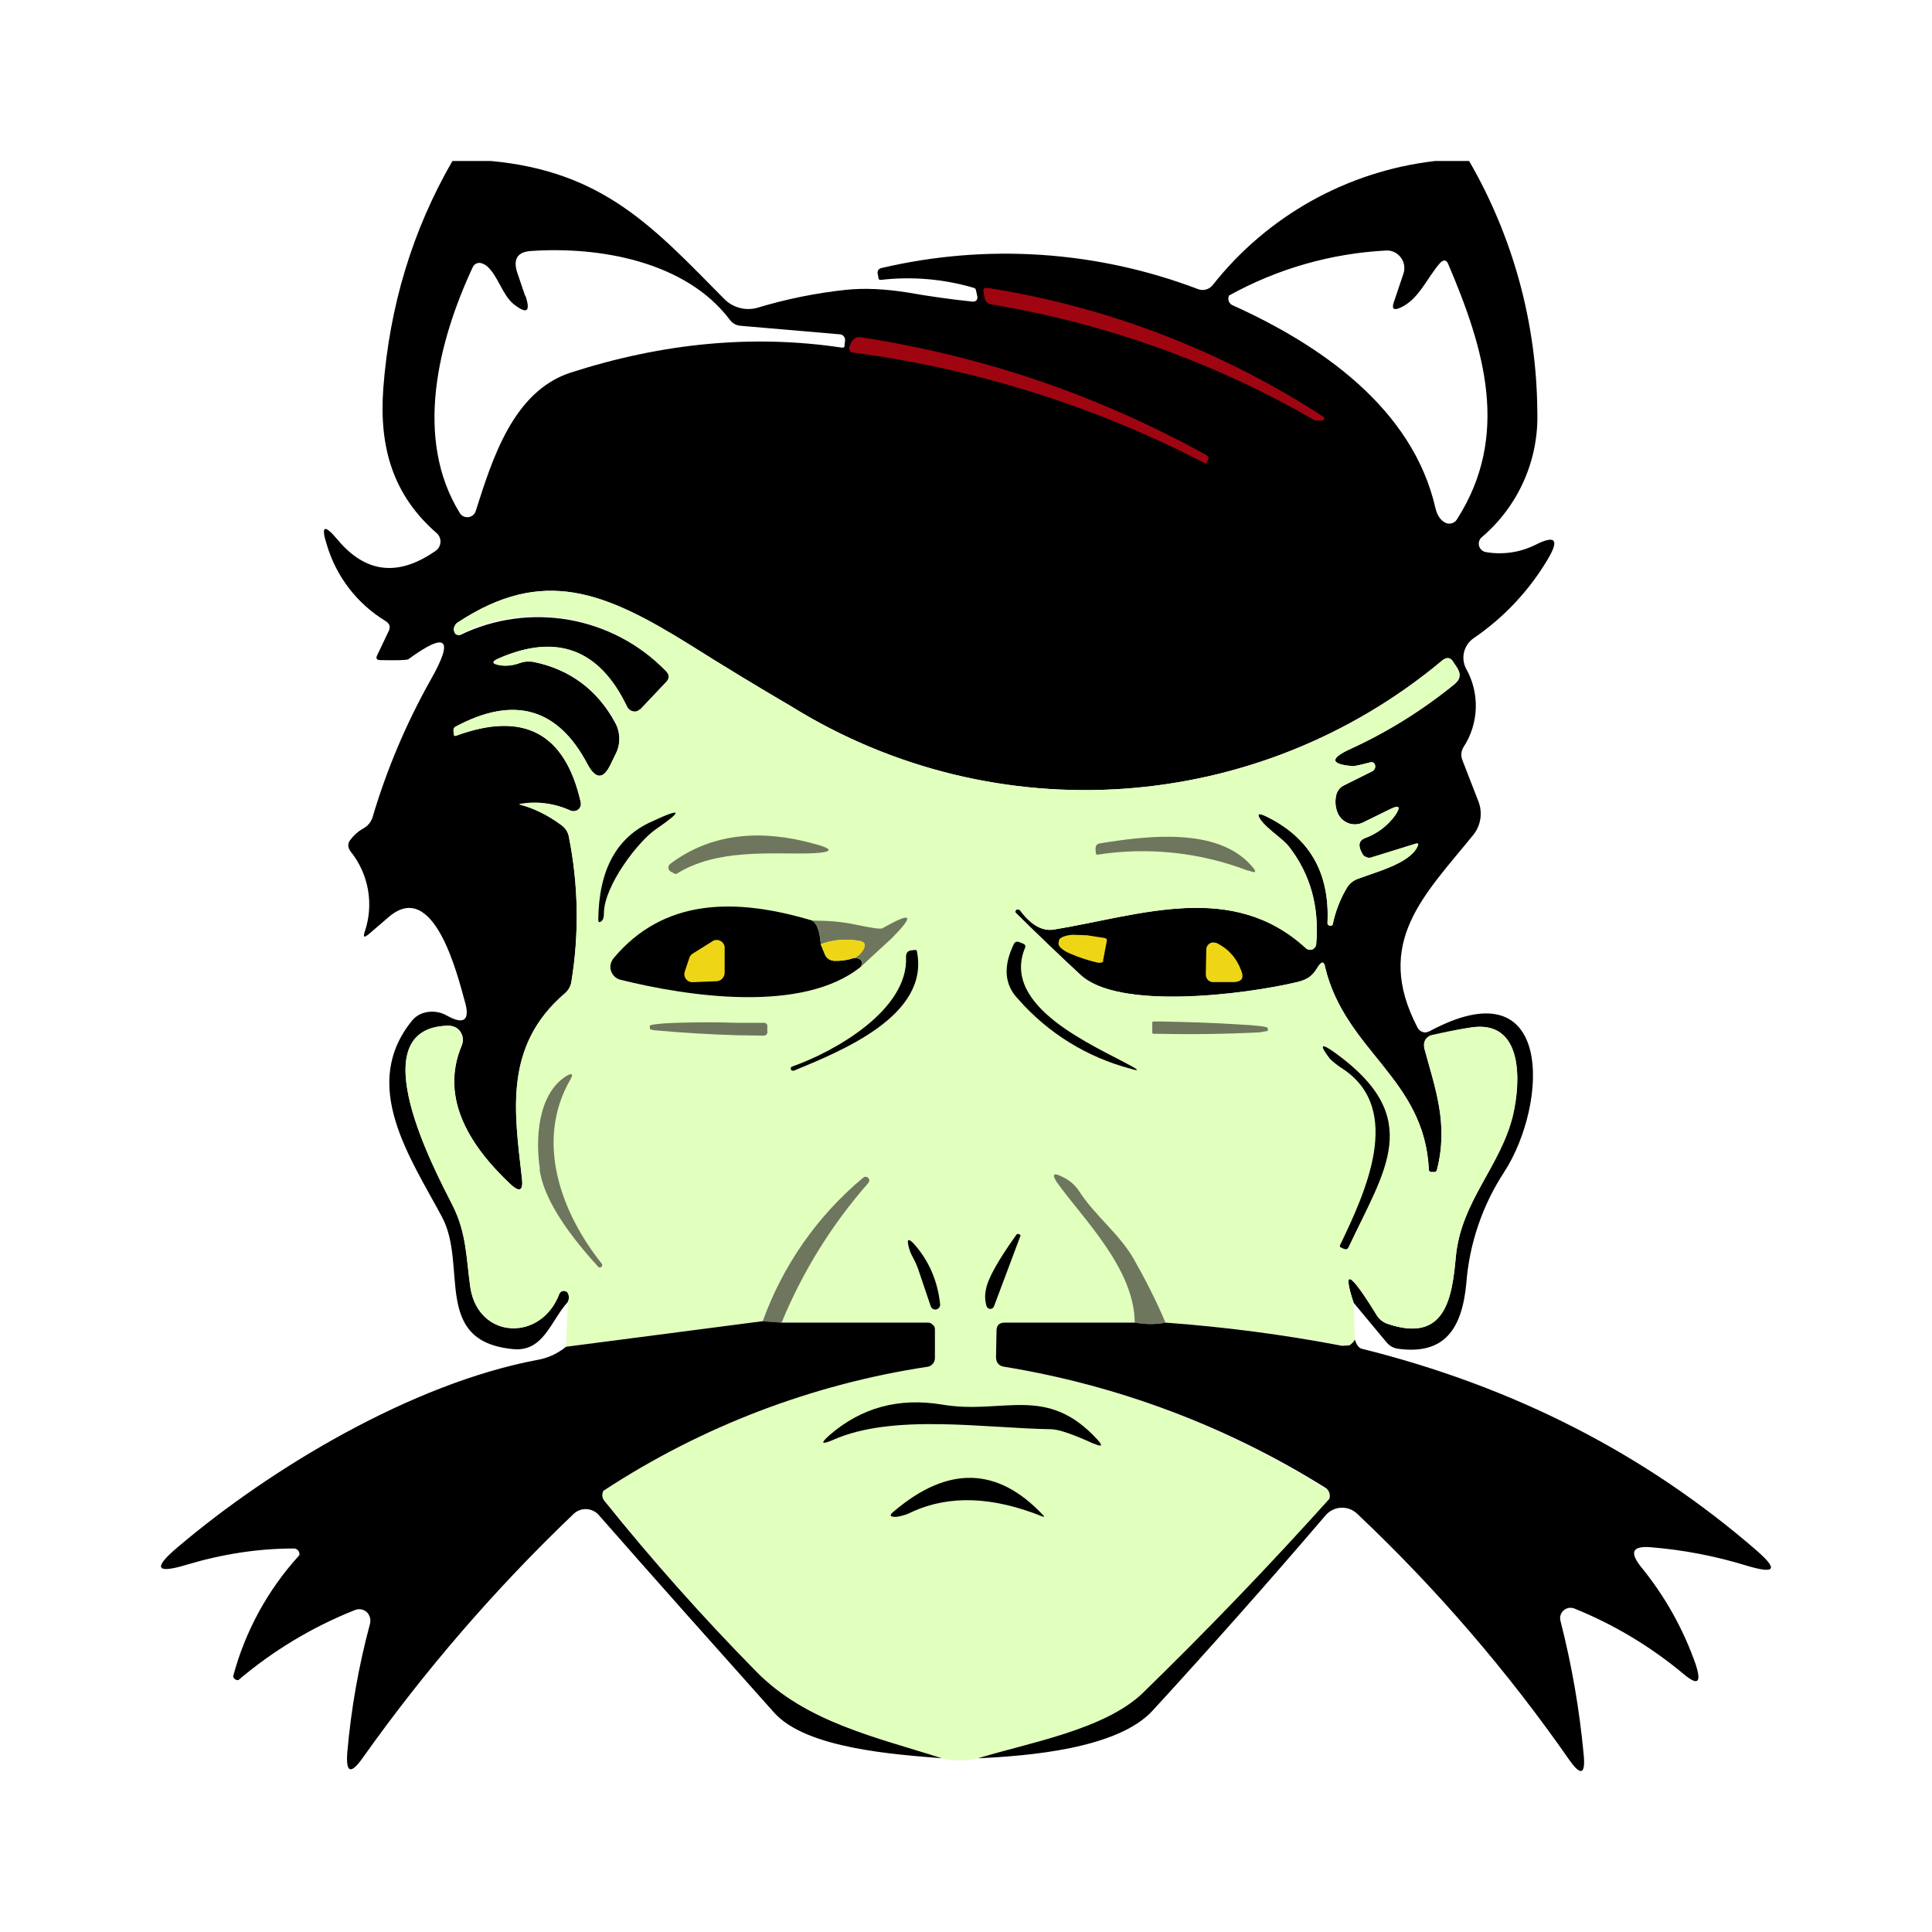
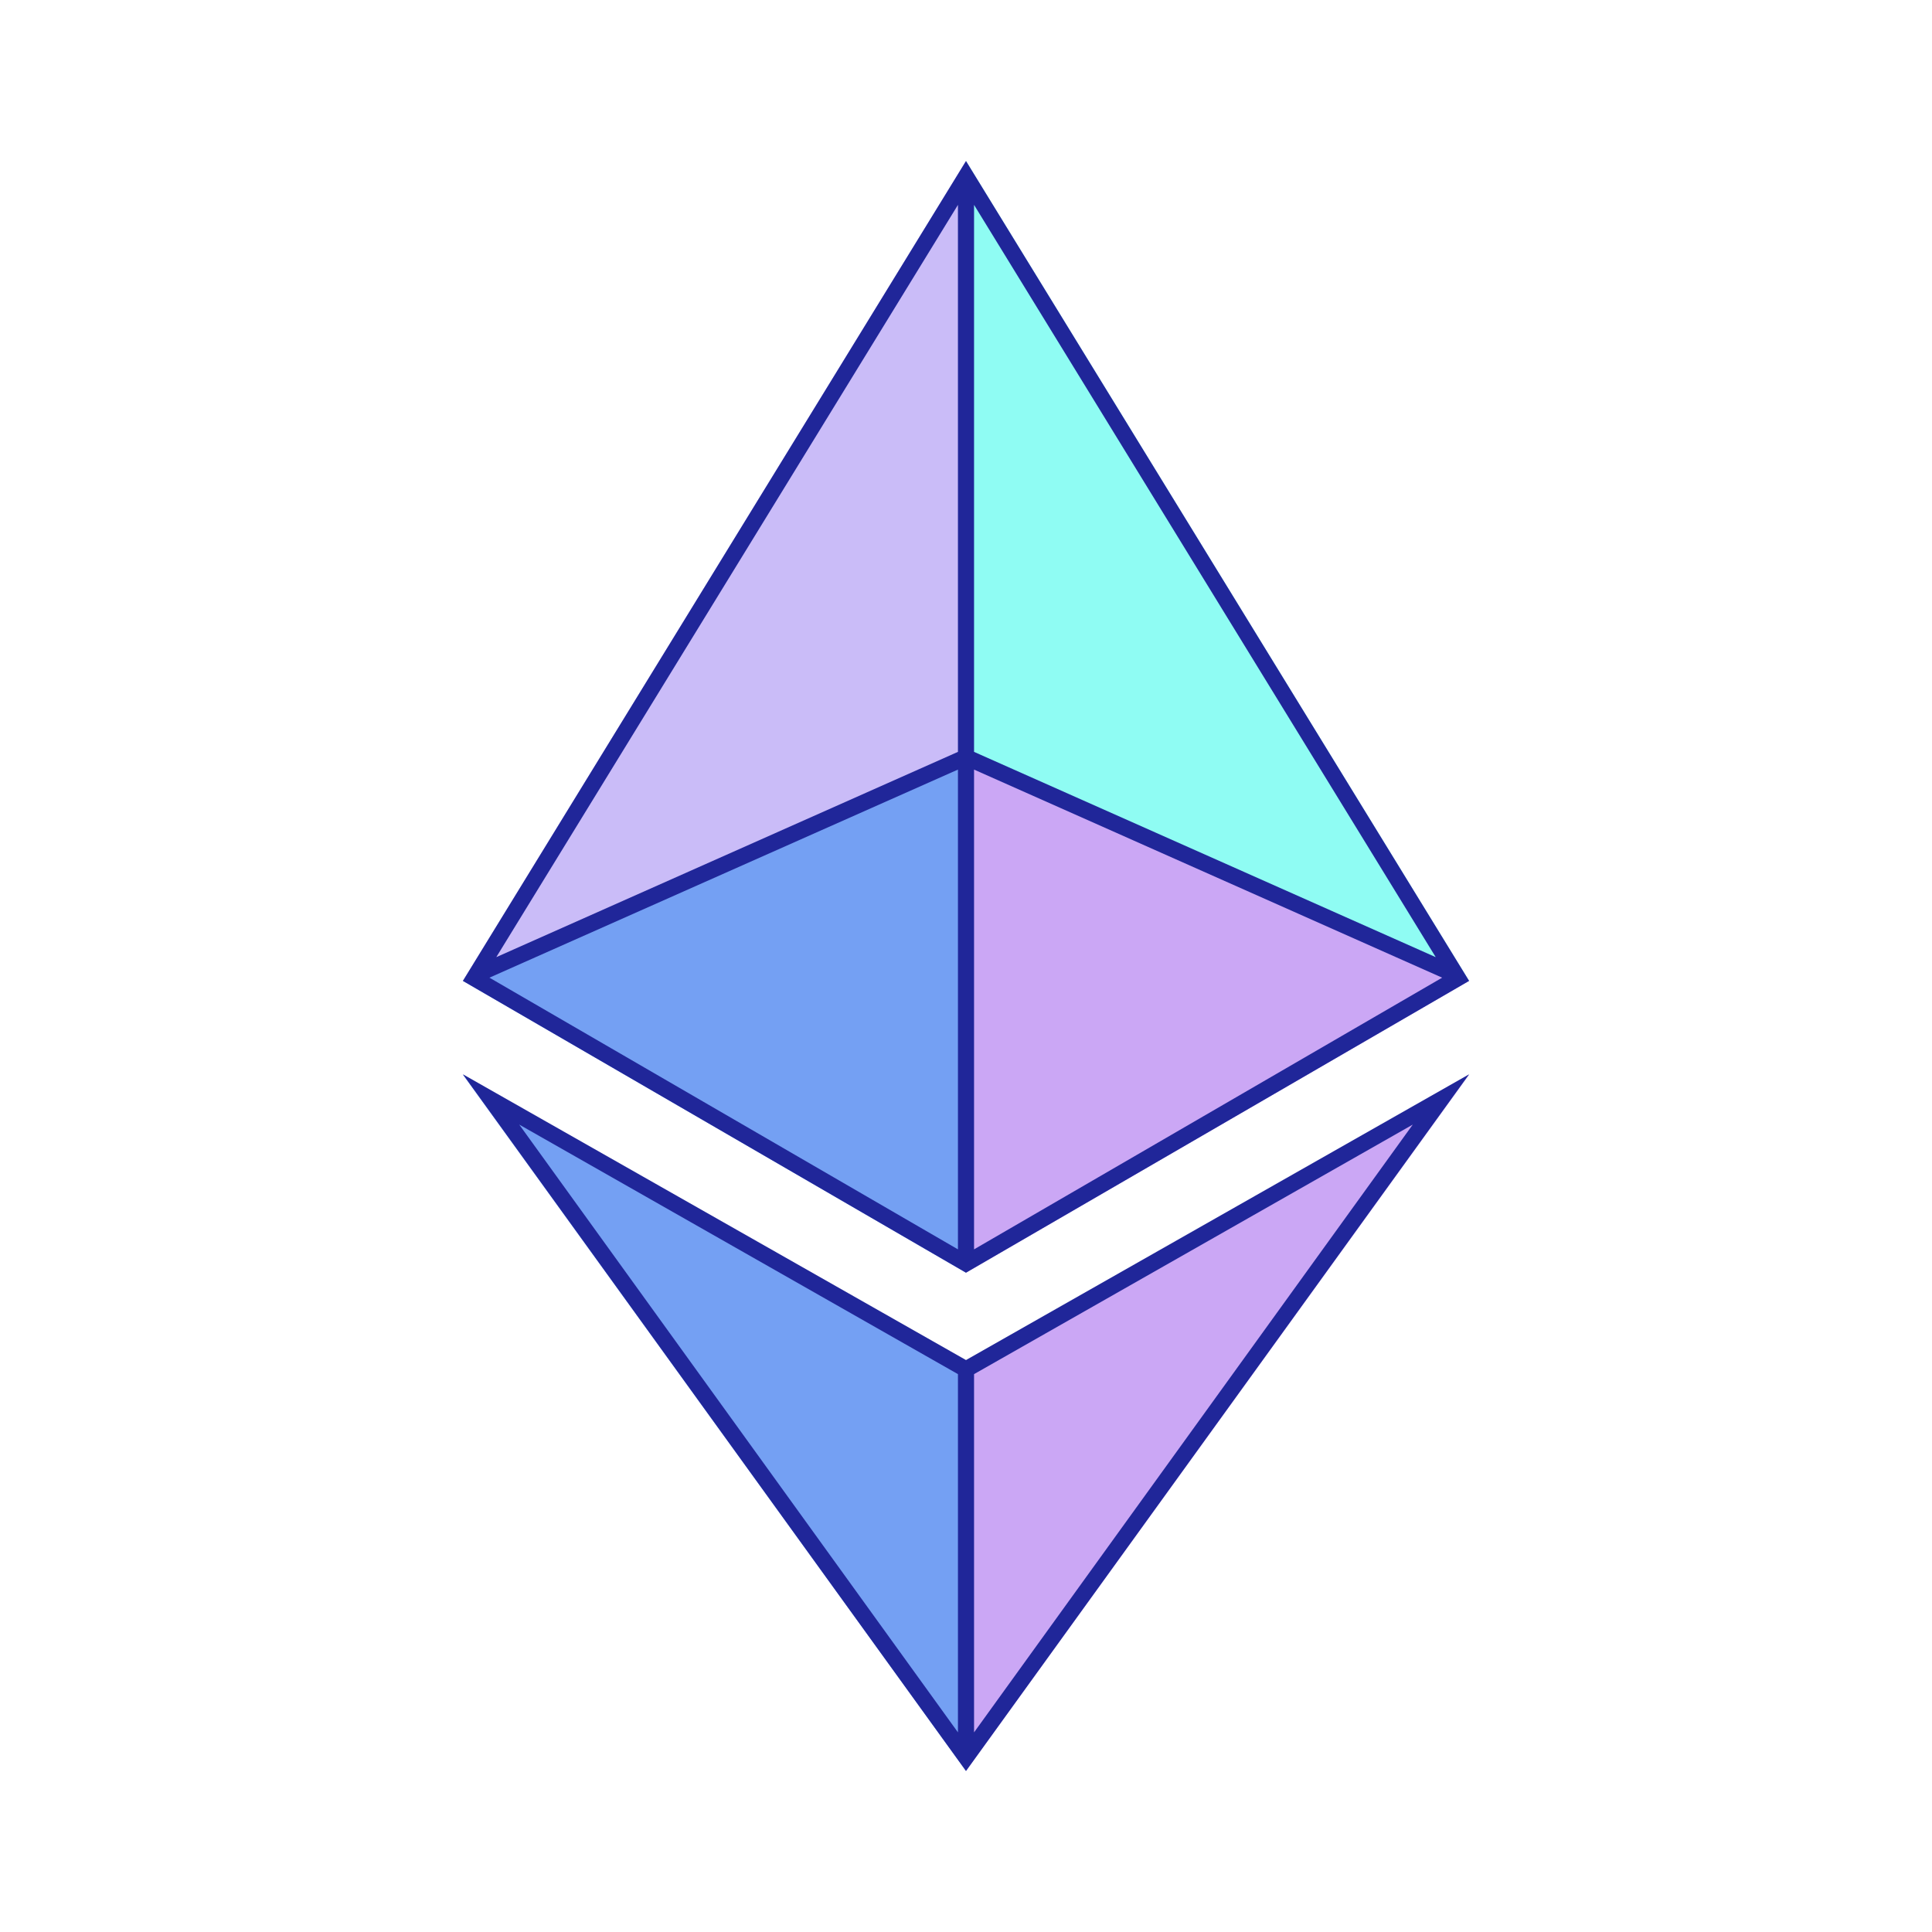
<svg xmlns="http://www.w3.org/2000/svg" width="24" height="24" fill="none" viewBox="0 0 24 24">
-   <path fill="#000" d="M5.619 2H6.1c1.395.13 2.018.824 2.889 1.706a.42.42 0 0 0 .417.118 6 6 0 0 1 1.106-.224q.338-.035.771.035.396.07.8.112.06.001.059-.059l-.018-.082-.006-.018-.017-.011a2.9 2.9 0 0 0-1.16-.1c-.017 0-.029-.006-.029-.03l-.011-.059q0-.02.013-.038a.06.06 0 0 1 .034-.02 6.73 6.73 0 0 1 3.941.264.16.16 0 0 0 .176-.053A4.12 4.12 0 0 1 17.827 2h.423a6.3 6.3 0 0 1 .847 3.112 1.96 1.96 0 0 1-.694 1.565.106.106 0 0 0 .059.182 1 1 0 0 0 .606-.088q.38-.194.159.176a3.1 3.1 0 0 1-.924.983.294.294 0 0 0-.094.37.94.94 0 0 1-.03.983.18.18 0 0 0-.011.164l.194.5a.42.42 0 0 1-.06.424c-.605.747-1.246 1.335-.693 2.394a.11.11 0 0 0 .106.06l.04-.013c1.56-.84 1.477.906.93 1.748a2.94 2.94 0 0 0-.47 1.382c-.053.565-.27.894-.853.812a.22.22 0 0 1-.136-.077l-.411-.494c-.142-.435-.047-.388.294.159.03.047.076.088.135.106.706.235.794-.312.841-.835.065-.695.56-1.124.706-1.76.1-.405.141-1.194-.523-1.088a5 5 0 0 0-.53.118.13.13 0 0 0-.047.088v.047c.136.506.306.941.159 1.518 0 .012-.012.024-.03.024h-.04q-.029-.002-.03-.03c-.053-1.135-1.035-1.47-1.288-2.512-.012-.076-.041-.076-.083-.017-.07.117-.117.164-.264.2-.671.158-2.224.352-2.695-.095-.27-.247-.53-.5-.794-.758q-.025-.02 0-.048h.012a.03.03 0 0 1 .023 0l.012.006c.136.183.27.265.418.242 1.076-.177 2.218-.612 3.135.235a.08.08 0 0 0 .077.012.1.1 0 0 0 .031-.024.1.1 0 0 0 .016-.035q.064-.704-.341-1.224c-.083-.1-.253-.2-.341-.317-.06-.083-.042-.1.047-.06.547.26.806.7.776 1.33v.018q.02.018.047.018l.018-.018q.053-.247.176-.46a.27.27 0 0 1 .136-.105c.211-.082.64-.188.74-.4.018-.035.013-.047-.029-.035l-.529.17a.1.1 0 0 1-.076 0 .1.1 0 0 1-.053-.053q-.08-.142.035-.188a.8.8 0 0 0 .376-.282c.07-.106.053-.136-.064-.077l-.336.165a.235.235 0 0 1-.312-.112.36.36 0 0 1-.023-.217.18.18 0 0 1 .106-.136l.353-.176c.018-.018.03-.035.03-.059q-.011-.063-.066-.047c-.129.035-.2.047-.211.047q-.43-.033-.024-.218a6 6 0 0 0 1.283-.8q.107-.088.029-.211l-.041-.06c-.035-.058-.088-.07-.141-.023a6.92 6.92 0 0 1-8.083.57 45 45 0 0 1-1.259-.764c-1.059-.659-1.824-.976-2.882-.282a.1.1 0 0 0-.036.035c-.012.03-.023.047-.017.059l.005.023c0 .012.012.024.018.03q.01.008.024.012h.03a2.22 2.22 0 0 1 2.558.447q.07.07 0 .14l-.312.33a.106.106 0 0 1-.176-.03c-.336-.705-.865-.911-1.583-.6q-.149.063.012.089.123.017.247-.03a.34.34 0 0 1 .17-.011c.454.094.795.353 1.013.759a.42.42 0 0 1 .005.382l-.064.13q-.132.28-.283.005-.553-1.06-1.647-.47a.05.05 0 0 0-.023.047l.006.047c0 .018.011.018.023.018q1.262-.467 1.553.823a.1.1 0 0 1-.03.094.1.1 0 0 1-.093.012 1.07 1.07 0 0 0-.642-.077q.265.064.53.26a.23.23 0 0 1 .088.14q.179.901.03 1.813a.24.24 0 0 1-.077.135c-.765.659-.63 1.47-.535 2.294.017.159-.03.176-.141.077-.471-.442-.895-1.048-.606-1.73a.177.177 0 0 0-.083-.224.2.2 0 0 0-.082-.017c-1.13.023-.153 1.835.053 2.235.176.347.165.647.217 1.018.1.647.883.676 1.106.076a.1.1 0 0 1 .02-.024.1.1 0 0 1 .027-.01.06.06 0 0 1 .06.028.12.12 0 0 1 0 .106c-.212.23-.3.618-.671.589-1.024-.089-.57-1.036-.894-1.642-.4-.747-1.024-1.64-.371-2.441a.3.3 0 0 1 .141-.094.37.37 0 0 1 .294.035c.212.118.288.053.218-.182-.088-.318-.382-1.524-.941-1.047l-.253.217c-.06.047-.07.036-.047-.035a1.05 1.05 0 0 0-.177-.994c-.035-.047-.041-.1 0-.147a.5.5 0 0 1 .153-.136.24.24 0 0 0 .118-.135 8.3 8.3 0 0 1 .723-1.712c.294-.517.2-.606-.276-.258q-.027.018-.353.011c-.041 0-.053-.023-.035-.059l.14-.294c.03-.058.018-.1-.04-.135a1.66 1.66 0 0 1-.724-.941q-.116-.362.13-.07c.347.417.752.47 1.223.14a.14.14 0 0 0 .012-.217c-.541-.47-.718-1.06-.665-1.794Q4.877 3.287 5.62 2m.906 1.67c.07.207.018.236-.147.107-.141-.118-.194-.353-.33-.471a.2.2 0 0 0-.064-.035.09.09 0 0 0-.112.047c-.43.923-.735 2.13-.159 3.059a.11.11 0 0 0 .106.047.11.11 0 0 0 .088-.07c.206-.648.465-1.49 1.177-1.724q1.73-.558 3.37-.312c.024 0 .036 0 .036-.024l.006-.059a.07.07 0 0 0-.065-.082L9.2 4.047a.18.18 0 0 1-.135-.076c-.547-.724-1.618-.912-2.47-.853q-.249.017-.171.264l.1.295zm10.789.083.117-.347a.22.22 0 0 0-.11-.273.2.2 0 0 0-.101-.021 4.5 4.5 0 0 0-1.953.559.09.09 0 0 0 .035.117c1.088.489 2.247 1.277 2.53 2.53q.034.132.123.176a.11.11 0 0 0 .141-.04c.67-1.042.341-2.124-.106-3.172-.023-.058-.059-.058-.1-.017-.159.176-.265.459-.5.559-.076.035-.106.011-.076-.071" />
-   <path fill="#9F0511" d="M12.272 3.577a10.7 10.7 0 0 1 4.177 1.606V5.2l-.006.018-.017.006h-.089a11.9 11.9 0 0 0-4.023-1.442.1.1 0 0 1-.083-.082l-.012-.065q-.017-.069.053-.058m2.706 2.182a13.3 13.3 0 0 0-4.4-1.382.06.06 0 0 1-.023-.077l.017-.041a.11.11 0 0 1 .118-.07c1.53.235 2.959.723 4.306 1.47.018.018.024.03.012.047l-.018.047h-.012z" />
-   <path fill="#E1FFBD" d="m16.814 16.177.017.465a.2.2 0 0 1-.07.07q-.028.018-.082 0a19 19 0 0 0-2.195-.282 9 9 0 0 0-.4-.788c-.176-.312-.482-.541-.676-.841a.5.5 0 0 0-.224-.189q-.149-.07-.059.071c.33.447.965 1.07.97 1.747h-1.617c-.059 0-.1.035-.1.1v.33q-.001.097.094.117c1.434.237 2.805.761 4.03 1.541a.124.124 0 0 1-.012.153 50 50 0 0 1-2.294 2.36c-.476.458-1.412.617-2.047.811a.96.96 0 0 1-.447 0c-.806-.259-1.683-.447-2.306-1.076A28 28 0 0 1 7.484 18.6a.1.1 0 0 1 .012-.083 10.1 10.1 0 0 1 4.03-1.54.105.105 0 0 0 .088-.107v-.353a.1.1 0 0 0-.024-.059.08.08 0 0 0-.059-.029H9.707a6.2 6.2 0 0 1 1.077-1.735q.027-.034 0-.06-.034-.033-.059-.005a4.14 4.14 0 0 0-1.253 1.783l-2.441.317.023-.559a.12.12 0 0 0 0-.106.06.06 0 0 0-.085-.02.1.1 0 0 0-.02.026c-.224.6-1.006.565-1.106-.076-.053-.365-.048-.67-.218-1.012-.206-.412-1.177-2.218-.059-2.241a.18.18 0 0 1 .177.153.2.2 0 0 1-.006.088c-.294.682.135 1.288.606 1.73q.167.158.14-.071c-.093-.83-.229-1.647.53-2.3a.24.24 0 0 0 .083-.136c.1-.6.09-1.214-.03-1.811a.22.22 0 0 0-.088-.142 1.6 1.6 0 0 0-.53-.264q.325-.061.642.082a.1.1 0 0 0 .074-.003.1.1 0 0 0 .05-.056.1.1 0 0 0 0-.047c-.195-.859-.707-1.135-1.554-.824-.012 0-.017 0-.023-.017v-.047c0-.018 0-.036.017-.047q1.093-.59 1.647.47.15.274.283 0l.065-.135a.41.41 0 0 0 0-.382 1.43 1.43 0 0 0-1.018-.76.3.3 0 0 0-.17.013.5.5 0 0 1-.248.029q-.16-.027-.012-.088 1.077-.468 1.589.6a.106.106 0 0 0 .123.059l.047-.03.312-.33q.07-.07 0-.14a2.22 2.22 0 0 0-2.588-.448l-.024-.011a.1.1 0 0 1-.017-.03.1.1 0 0 1-.006-.03c0-.01 0-.023.017-.052a.1.1 0 0 1 .036-.035c1.058-.695 1.823-.377 2.882.282.412.259.835.518 1.259.765a6.92 6.92 0 0 0 8.083-.57q.089-.072.14.017l.042.065q.087.123-.03.211c-.4.324-.823.589-1.282.8-.27.118-.264.195.024.218.012 0 .082-.012.212-.047.035-.006.058.006.058.047q.01.033-.023.059l-.353.176a.18.18 0 0 0-.106.136.36.36 0 0 0 .024.217.24.24 0 0 0 .135.124.23.23 0 0 0 .176-.012l.336-.165c.117-.059.14-.03.059.077a.77.77 0 0 1-.371.282q-.115.046-.035.188.015.037.058.048.029.016.065 0l.535-.165c.042-.012.048 0 .03.035-.1.212-.53.318-.741.4a.26.26 0 0 0-.13.106 1.4 1.4 0 0 0-.182.459c0 .012-.012.018-.018.018-.017 0-.035 0-.041-.018l-.006-.018c.03-.63-.23-1.07-.776-1.33-.089-.04-.106-.023-.047.06.094.117.258.217.34.317q.405.519.342 1.224a.08.08 0 0 1-.047.059.08.08 0 0 1-.076-.012c-.918-.847-2.06-.412-3.13-.236-.153.024-.294-.058-.424-.235l-.01-.011-.013-.006h-.013l-.01.005q-.027.029 0 .047c.258.26.529.512.793.765.471.435 2.024.247 2.695.088.14-.035.194-.082.264-.2.042-.058.071-.058.083.018.253 1.047 1.235 1.377 1.288 2.512q.002.028.03.03h.04c.018 0 .024-.012.03-.024.147-.57-.018-1.012-.153-1.518a.12.12 0 0 1 .043-.137.1.1 0 0 1 .045-.022c.153-.035.318-.07.483-.094.665-.106.623.683.53 1.088-.154.636-.648 1.065-.713 1.765-.047.518-.135 1.065-.84.83a.25.25 0 0 1-.142-.106c-.335-.547-.43-.594-.288-.159z" />
-   <path fill="#000" d="M7.502 11.347c0 .042-.006.077-.03.094-.023.024-.04.018-.04-.017q.01-.927.664-1.218c.376-.176.394-.141.053.094-.212.141-.647.7-.647 1.047" />
-   <path fill="#6E765D" d="M8.32 10.736c.541-.412 1.177-.418 1.753-.265q.45.113-.017.13c-.489.011-1.148-.06-1.648.252a.03.03 0 0 1-.029 0l-.053-.029a.06.06 0 0 1-.018-.07zm7.189.082a3.66 3.66 0 0 0-1.883-.2l-.008-.007-.004-.01-.005-.042c0-.017 0-.04.011-.059a.07.07 0 0 1 .042-.023c.576-.094 1.459-.206 1.882.276.077.083.059.1-.035.06z" />
-   <path fill="#000" d="M10.09 11.436q.089.054.106.294l.047.117c.018.053.06.083.118.089a.7.7 0 0 0 .247-.036c.082 0 .118.036.088.107-.723.588-2.159.37-2.988.164a.166.166 0 0 1-.123-.19.2.2 0 0 1 .035-.075c.623-.747 1.511-.758 2.47-.47" />
-   <path fill="#6E765D" d="M10.09 11.436c.177 0 .365.011.553.053.194.04.306.058.324.04.37-.211.4-.164.1.136l-.37.341c.023-.07 0-.106-.09-.106a.24.24 0 0 0 .119-.111c.03-.06.017-.089-.048-.1a.9.9 0 0 0-.482.04q-.018-.239-.106-.293" />
-   <path fill="#EED617" d="m13.708 11.942-.017.011-.011.006h-.043a2 2 0 0 1-.352-.117.4.4 0 0 1-.106-.065c-.024-.023-.03-.041-.03-.059l.006-.035c0-.018.024-.035.053-.047a.4.4 0 0 1 .118-.024l.176.006.194.03.03.005.023.012v.024l-.047.247zm-4.806.247-.294.012a.1.1 0 0 1-.1-.136l.053-.159a.1.1 0 0 1 .041-.058l.235-.147a.1.1 0 0 1 .155.03.1.1 0 0 1 .01.058v.294a.106.106 0 0 1-.1.106m1.706-.288a.7.7 0 0 1-.241.035.13.13 0 0 1-.123-.094l-.048-.112a.9.9 0 0 1 .483-.041c.059.012.076.04.053.1a.27.27 0 0 1-.124.117z" />
-   <path fill="#000" d="M12.732 11.777c-.3.735.864 1.212 1.329 1.47.088.047.082.06-.012.03a2.8 2.8 0 0 1-1.4-.865c-.176-.182-.188-.412-.053-.688a.05.05 0 0 1 .025-.023.05.05 0 0 1 .034 0l.059.023q.035.017.018.059z" />
-   <path fill="#EED617" d="M15.42 12.06q.054.131-.088.14h-.247a.1.1 0 0 1-.077-.023.1.1 0 0 1-.022-.035.1.1 0 0 1-.007-.042l.006-.311a.09.09 0 0 1 .082-.082l.042.005q.222.107.311.347" />
-   <path fill="#000" d="M11.39 11.818c.165.806-.964 1.247-1.53 1.483-.017 0-.029 0-.035-.018q-.008-.027.018-.035c.506-.177 1.447-.695 1.412-1.365q.001-.069.065-.077l.047-.005c.011 0 .023 0 .023.017" />
-   <path fill="#6E765D" d="m9.532 12.836-.012.018-.024.011-.34-.005a17 17 0 0 1-1.007-.06c-.059-.005-.082-.017-.076-.023v-.035c0-.012.117-.03.323-.036s.477-.011.765 0h.341a.03.03 0 0 1 .018.012.03.03 0 0 1 .012.018zm4.782-.141.018-.006h.059c.364.006.706.018.964.035.253.012.394.03.394.047v.035l-.1.018q-.629.032-1.258.018h-.06l-.017-.006z" />
-   <path fill="#000" d="M16.68 13.277a1 1 0 0 1-.159-.124c-.135-.176-.118-.206.07-.07 1.112.806.612 1.447.16 2.412-.013.023-.03.03-.06.017l-.035-.017c-.011 0-.011-.012-.011-.024.311-.647.8-1.688.035-2.194" />
-   <path fill="#6E765D" d="M6.708 14.53c-.059-.376-.03-.941.33-1.165q.107-.059.046.047c-.44.765-.117 1.647.389 2.283a.03.03 0 0 1 0 .041q-.026.018-.042 0c-.44-.482-.682-.882-.729-1.212zm7.77 1.9a1 1 0 0 1-.382 0c-.005-.676-.647-1.294-.97-1.747q-.09-.142.059-.07a.5.5 0 0 1 .223.188c.194.3.5.53.677.84.147.26.282.525.394.79m-4.77 0-.235-.017a4.15 4.15 0 0 1 1.247-1.783q.033-.027.059 0h.006c.017.024.017.041 0 .065a6.2 6.2 0 0 0-1.077 1.735" />
-   <path fill="#000" d="m12.667 15.377-.318.847a.05.05 0 0 1-.047.036.05.05 0 0 1-.047-.036.4.4 0 0 1-.006-.211q.036-.196.37-.665c.013-.024.03-.024.048-.012.012 0 .012.018 0 .041m-1.324.247a.5.5 0 0 1-.059-.153c-.017-.076 0-.088.06-.029.194.212.305.47.335.765a.06.06 0 0 1-.012.035.06.06 0 0 1-.059.025.06.06 0 0 1-.047-.043l-.159-.47a1 1 0 0 0-.059-.13m-1.635.806h1.824q.033.002.058.03c.018.011.024.035.024.058v.353a.11.11 0 0 1-.082.106 10.1 10.1 0 0 0-4.036 1.542.11.11 0 0 0 .006.117 28 28 0 0 0 1.894 2.13c.618.63 1.5.818 2.306 1.076-.57-.047-1.688-.117-2.088-.57-.741-.83-1.47-1.647-2.177-2.453a.217.217 0 0 0-.312-.012 21 21 0 0 0-2.623 3.035c-.147.206-.206.177-.188-.07.047-.541.14-1.071.282-1.6a.15.15 0 0 0-.041-.147.14.14 0 0 0-.147-.024 5.2 5.2 0 0 0-1.447.87.06.06 0 0 1-.065-.046 3.6 3.6 0 0 1 .823-1.506.07.07 0 0 0-.07-.083c-.447 0-.888.07-1.324.2-.388.118-.43.047-.117-.217 1.158-.983 2.906-2.03 4.459-2.324a.77.77 0 0 0 .364-.165l2.436-.317zm4.388 0q.205.036.383 0a19 19 0 0 1 2.194.288l.088-.005a.2.2 0 0 0 .07-.071q.03.096.083.112c1.894.47 3.53 1.312 4.906 2.506.27.235.236.294-.106.194a5.6 5.6 0 0 0-1.223-.235c-.206-.012-.247.058-.118.23a4 4 0 0 1 .694 1.234c.07.224.024.26-.153.112a5.1 5.1 0 0 0-1.353-.812.13.13 0 0 0-.176.083.13.13 0 0 0 0 .07q.21.82.288 1.66.036.37-.176.07a19.7 19.7 0 0 0-2.636-3.06.27.27 0 0 0-.394.018 94 94 0 0 1-2.147 2.424c-.435.477-1.547.565-2.17.594.629-.194 1.57-.353 2.046-.811q1.2-1.168 2.318-2.412a.12.12 0 0 0-.047-.136 10.8 10.8 0 0 0-4-1.506c-.059-.011-.094-.053-.094-.117l.006-.33q.001-.099.1-.1z" />
-   <path fill="#000" d="M13.59 17.936c-.258-.118-.44-.182-.54-.182-.818-.012-1.96-.2-2.706.135-.142.059-.153.041-.042-.059.4-.347.865-.47 1.4-.382.76.13 1.295-.259 1.93.435q.105.115-.035.053zm-2.252.841a.6.6 0 0 1-.194.065c-.089.006-.106-.018-.036-.07.665-.565 1.283-.553 1.847.047q.034.035-.011.017c-.618-.247-1.148-.264-1.606-.059" />
+   <path fill="#8FFCF3" d="M12 2v7.39l6.25 2.795z" />
+   <path fill="#CABCF8" d="M12 2 5.75 12.185 12 9.39z" />
+   <path fill="#CBA7F5" d="M12 16.975V22l6.25-8.65z" />
+   <path fill="#74A0F3" d="M12 22v-5.025L5.75 13.35z" />
+   <path fill="#CBA7F5" d="m12 15.81 6.25-3.625L12 9.39z" />
+   <path fill="#74A0F3" d="M5.75 12.185 12 15.81V9.39z" />
+   <path fill="#202699" fill-rule="evenodd" d="m12 15.81-6.25-3.625L12 2l6.25 10.185zm-5.835-3.92L11.9 2.545V9.34zm-.085.255L11.9 9.56v5.96zM12.1 9.56v5.96l5.815-3.375zm0-.22 5.735 2.55L12.1 2.545z" clip-rule="evenodd" />
+   <path fill="#202699" fill-rule="evenodd" d="m12 16.895-6.25-3.55L12 22l6.25-8.655zM6.45 13.97l5.45 3.1v4.45zm5.65 3.1v4.45l5.45-7.55z" clip-rule="evenodd" />
</svg>
